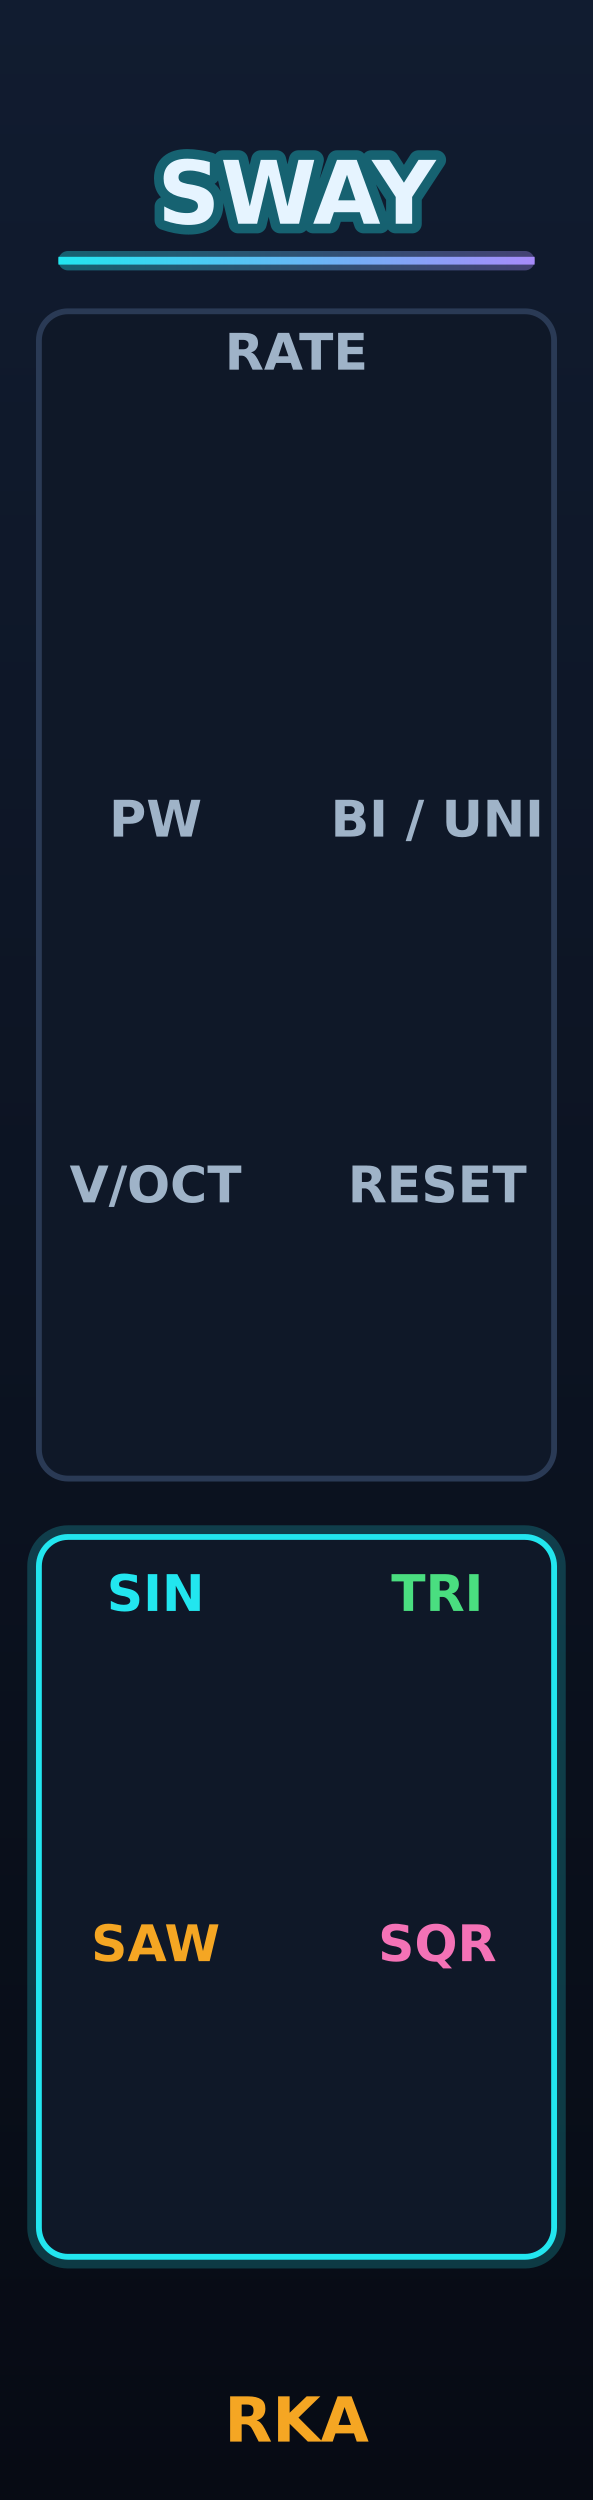
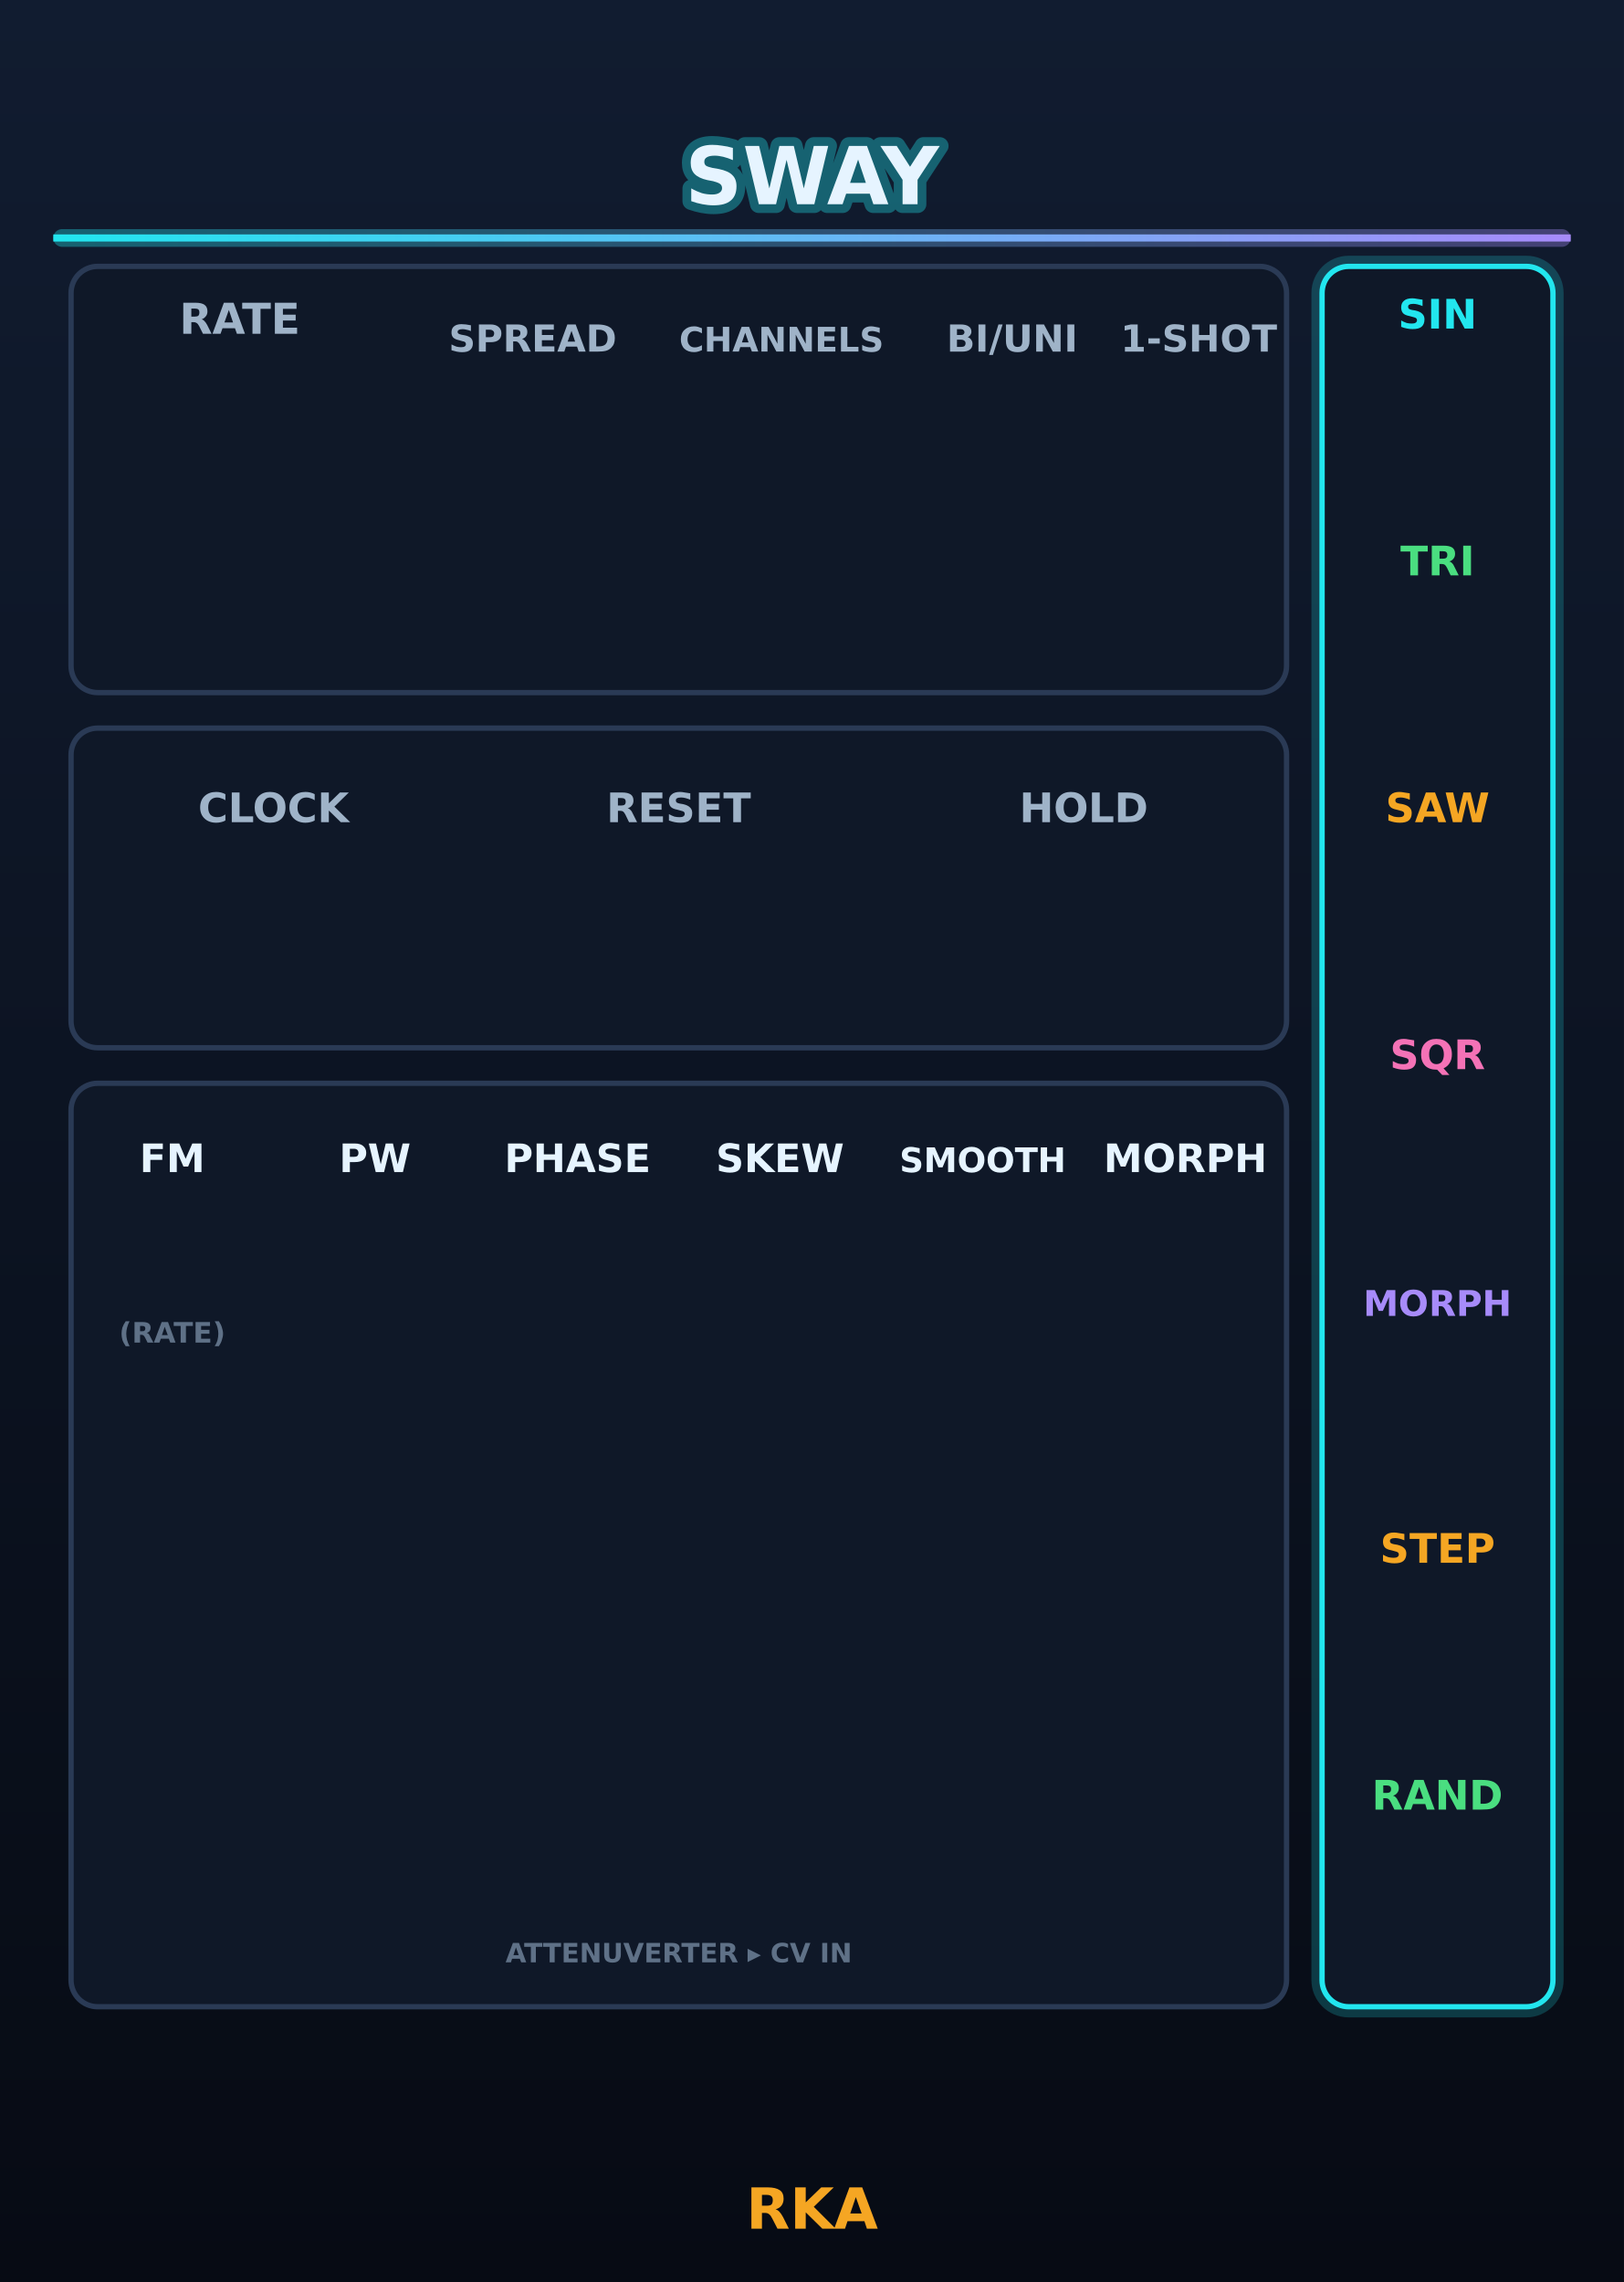
- <svg xmlns="http://www.w3.org/2000/svg" width="30.48mm" height="128.5mm" viewBox="0 0 30.48 128.5">
+ <svg xmlns="http://www.w3.org/2000/svg" width="91.44mm" height="128.5mm" viewBox="0 0 91.44 128.5">
  <defs>
    <linearGradient id="bg" x1="0" y1="0" x2="0" y2="128.5" gradientUnits="userSpaceOnUse">
      <stop offset="0" stop-color="#111c30" />
      <stop offset="1" stop-color="#070b14" />
    </linearGradient>
-     <linearGradient id="rule" x1="3" y1="0" x2="27.48" y2="0" gradientUnits="userSpaceOnUse">
+     <linearGradient id="rule" x1="3" y1="0" x2="88.44" y2="0" gradientUnits="userSpaceOnUse">
      <stop offset="0" stop-color="#22e6ef" />
      <stop offset="1" stop-color="#a78bfa" />
    </linearGradient>
  </defs>
-   <rect width="30.48" height="128.5" fill="url(#bg)" />
-   <text x="15.24" y="11.50" font-family="DejaVu Sans" font-size="4.5" font-weight="bold" text-anchor="middle" fill="#22e6ef" stroke="#22e6ef" stroke-width="0.99" stroke-linejoin="round" opacity="0.35">SWAY</text>
-   <text x="15.24" y="11.50" font-family="DejaVu Sans" font-size="4.5" font-weight="bold" text-anchor="middle" fill="#e6f4ff">SWAY</text>
-   <rect x="3" y="12.9" width="24.48" height="1.0" rx="0.5" fill="url(#rule)" opacity="0.35" />
-   <rect x="3" y="13.2" width="24.48" height="0.4" fill="url(#rule)" opacity="1.0" />
-   <rect x="2.0" y="16.0" width="26.48" height="60.0" rx="1.5" fill="#0f1828" stroke="#2a3a55" stroke-width="0.3" stroke-opacity="1.0" />
-   <rect x="2.0" y="79.0" width="26.48" height="37.0" rx="1.5" fill="none" stroke="#22e6ef" stroke-width="1.2" opacity="0.21" />
-   <rect x="2.0" y="79.0" width="26.48" height="37.0" rx="1.5" fill="#0f1828" stroke="#22e6ef" stroke-width="0.3" stroke-opacity="1.0" />
-   <text x="15.24" y="19.00" font-family="DejaVu Sans" font-size="2.6" font-weight="bold" text-anchor="middle" fill="#9fb3c8">RATE</text>
-   <text x="8.00" y="43.00" font-family="DejaVu Sans" font-size="2.6" font-weight="bold" text-anchor="middle" fill="#9fb3c8">PW</text>
-   <text x="22.48" y="43.00" font-family="DejaVu Sans" font-size="2.6" font-weight="bold" text-anchor="middle" fill="#9fb3c8">BI / UNI</text>
-   <text x="8.00" y="61.80" font-family="DejaVu Sans" font-size="2.6" font-weight="bold" text-anchor="middle" fill="#9fb3c8">V/OCT</text>
-   <text x="22.48" y="61.80" font-family="DejaVu Sans" font-size="2.6" font-weight="bold" text-anchor="middle" fill="#9fb3c8">RESET</text>
-   <text x="8.00" y="82.80" font-family="DejaVu Sans" font-size="2.6" font-weight="bold" text-anchor="middle" fill="#22e6ef" fill-opacity="1.0">SIN</text>
-   <text x="22.48" y="82.80" font-family="DejaVu Sans" font-size="2.6" font-weight="bold" text-anchor="middle" fill="#4ade80" fill-opacity="1.0">TRI</text>
-   <text x="8.00" y="100.80" font-family="DejaVu Sans" font-size="2.6" font-weight="bold" text-anchor="middle" fill="#f5a623" fill-opacity="1.0">SAW</text>
-   <text x="22.48" y="100.80" font-family="DejaVu Sans" font-size="2.6" font-weight="bold" text-anchor="middle" fill="#f472b6" fill-opacity="1.0">SQR</text>
-   <text x="15.24" y="125.50" font-family="DejaVu Sans" font-size="3.2" font-weight="bold" text-anchor="middle" fill="#f5a623" fill-opacity="1.0">RKA</text>
+   <rect width="91.44" height="128.5" fill="url(#bg)" />
+   <text x="45.72" y="11.50" font-family="DejaVu Sans" font-size="4.5" font-weight="bold" text-anchor="middle" fill="#22e6ef" stroke="#22e6ef" stroke-width="0.99" stroke-linejoin="round" opacity="0.35">SWAY</text>
+   <text x="45.72" y="11.50" font-family="DejaVu Sans" font-size="4.5" font-weight="bold" text-anchor="middle" fill="#e6f4ff">SWAY</text>
+   <rect x="3" y="12.9" width="85.44" height="1.0" rx="0.5" fill="url(#rule)" opacity="0.35" />
+   <rect x="3" y="13.2" width="85.44" height="0.4" fill="url(#rule)" opacity="1.0" />
+   <rect x="4.0" y="15.0" width="68.44" height="24.0" rx="1.5" fill="#0f1828" stroke="#2a3a55" stroke-width="0.3" stroke-opacity="1.0" />
+   <rect x="4.0" y="41.0" width="68.44" height="18.0" rx="1.5" fill="#0f1828" stroke="#2a3a55" stroke-width="0.3" stroke-opacity="1.0" />
+   <rect x="4.0" y="61.0" width="68.44" height="52.0" rx="1.5" fill="#0f1828" stroke="#2a3a55" stroke-width="0.3" stroke-opacity="1.0" />
+   <rect x="74.44" y="15.0" width="13.0" height="98.0" rx="1.5" fill="none" stroke="#22e6ef" stroke-width="1.2" opacity="0.21" />
+   <rect x="74.44" y="15.0" width="13.0" height="98.0" rx="1.5" fill="#0f1828" stroke="#22e6ef" stroke-width="0.3" stroke-opacity="1.0" />
+   <text x="13.50" y="18.80" font-family="DejaVu Sans" font-size="2.4" font-weight="bold" text-anchor="middle" fill="#9fb3c8">RATE</text>
+   <text x="30.00" y="19.80" font-family="DejaVu Sans" font-size="2.1" font-weight="bold" text-anchor="middle" fill="#9fb3c8">SPREAD</text>
+   <text x="44.00" y="19.80" font-family="DejaVu Sans" font-size="1.9" font-weight="bold" text-anchor="middle" fill="#9fb3c8">CHANNELS</text>
+   <text x="57.00" y="19.80" font-family="DejaVu Sans" font-size="2.1" font-weight="bold" text-anchor="middle" fill="#9fb3c8">BI/UNI</text>
+   <text x="67.50" y="19.80" font-family="DejaVu Sans" font-size="2.1" font-weight="bold" text-anchor="middle" fill="#9fb3c8">1-SHOT</text>
+   <text x="15.41" y="46.30" font-family="DejaVu Sans" font-size="2.3" font-weight="bold" text-anchor="middle" fill="#9fb3c8">CLOCK</text>
+   <text x="38.22" y="46.30" font-family="DejaVu Sans" font-size="2.3" font-weight="bold" text-anchor="middle" fill="#9fb3c8">RESET</text>
+   <text x="61.03" y="46.30" font-family="DejaVu Sans" font-size="2.3" font-weight="bold" text-anchor="middle" fill="#9fb3c8">HOLD</text>
+   <text x="80.94" y="18.50" font-family="DejaVu Sans" font-size="2.3" font-weight="bold" text-anchor="middle" fill="#22e6ef" fill-opacity="1.0">SIN</text>
+   <text x="80.94" y="32.40" font-family="DejaVu Sans" font-size="2.3" font-weight="bold" text-anchor="middle" fill="#4ade80" fill-opacity="1.0">TRI</text>
+   <text x="80.94" y="46.30" font-family="DejaVu Sans" font-size="2.3" font-weight="bold" text-anchor="middle" fill="#f5a623" fill-opacity="1.0">SAW</text>
+   <text x="80.94" y="60.20" font-family="DejaVu Sans" font-size="2.3" font-weight="bold" text-anchor="middle" fill="#f472b6" fill-opacity="1.0">SQR</text>
+   <text x="80.94" y="74.10" font-family="DejaVu Sans" font-size="2.0" font-weight="bold" text-anchor="middle" fill="#a78bfa" fill-opacity="1.0">MORPH</text>
+   <text x="80.94" y="88.00" font-family="DejaVu Sans" font-size="2.3" font-weight="bold" text-anchor="middle" fill="#f5a623" fill-opacity="1.0">STEP</text>
+   <text x="80.94" y="101.90" font-family="DejaVu Sans" font-size="2.3" font-weight="bold" text-anchor="middle" fill="#4ade80" fill-opacity="1.0">RAND</text>
+   <text x="9.70" y="66.00" font-family="DejaVu Sans" font-size="2.2" font-weight="bold" text-anchor="middle" fill="#e6f4ff">FM</text>
+   <text x="21.11" y="66.00" font-family="DejaVu Sans" font-size="2.2" font-weight="bold" text-anchor="middle" fill="#e6f4ff">PW</text>
+   <text x="32.52" y="66.00" font-family="DejaVu Sans" font-size="2.2" font-weight="bold" text-anchor="middle" fill="#e6f4ff">PHASE</text>
+   <text x="43.92" y="66.00" font-family="DejaVu Sans" font-size="2.2" font-weight="bold" text-anchor="middle" fill="#e6f4ff">SKEW</text>
+   <text x="55.33" y="66.00" font-family="DejaVu Sans" font-size="1.9" font-weight="bold" text-anchor="middle" fill="#e6f4ff">SMOOTH</text>
+   <text x="66.74" y="66.00" font-family="DejaVu Sans" font-size="2.2" font-weight="bold" text-anchor="middle" fill="#e6f4ff">MORPH</text>
+   <text x="9.70" y="75.60" font-family="DejaVu Sans" font-size="1.6" font-weight="bold" text-anchor="middle" fill="#5f7187">(RATE)</text>
+   <text x="38.22" y="110.50" font-family="DejaVu Sans" font-size="1.5" font-weight="bold" text-anchor="middle" fill="#5f7187">ATTENUVERTER ▸ CV IN</text>
+   <text x="45.72" y="125.50" font-family="DejaVu Sans" font-size="3.2" font-weight="bold" text-anchor="middle" fill="#f5a623" fill-opacity="1.0">RKA</text>
  <g id="components" style="display:none">
-     <circle id="PHASE" cx="26.2" cy="10.0" r="1" fill="#ff00ff" />
-     <circle id="FREQ" cx="15.24" cy="31.0" r="1" fill="#ff0000" />
-     <circle id="PW" cx="8.0" cy="50.0" r="1" fill="#ff0000" />
-     <circle id="OFFSET" cx="22.48" cy="50.0" r="1" fill="#ff0000" />
-     <circle id="FM" cx="8.0" cy="68.0" r="1" fill="#00ff00" />
-     <circle id="RESET" cx="22.48" cy="68.0" r="1" fill="#00ff00" />
-     <circle id="SIN" cx="8.0" cy="89.0" r="1" fill="#0000ff" />
-     <circle id="TRI" cx="22.48" cy="89.0" r="1" fill="#0000ff" />
-     <circle id="SAW" cx="8.0" cy="107.0" r="1" fill="#0000ff" />
-     <circle id="SQR" cx="22.48" cy="107.0" r="1" fill="#0000ff" />
+     <circle id="param-RATE" cx="13.5" cy="28.5" r="1" fill="#ff0000" />
+     <circle id="param-SPREAD" cx="30.0" cy="29.0" r="1" fill="#ff0000" />
+     <circle id="param-CHANNELS" cx="44.0" cy="29.0" r="1" fill="#ff0000" />
+     <circle id="param-OFFSET" cx="57.0" cy="29.0" r="1" fill="#ff0000" />
+     <circle id="param-ONESHOT" cx="67.5" cy="29.0" r="1" fill="#ff0000" />
+     <circle id="input-CLOCK" cx="15.41" cy="52.5" r="1" fill="#00ff00" />
+     <circle id="input-RESET" cx="38.22" cy="52.5" r="1" fill="#00ff00" />
+     <circle id="input-HOLD" cx="61.03" cy="52.5" r="1" fill="#00ff00" />
+     <circle id="param-PW" cx="21.11" cy="75.0" r="1" fill="#ff0000" />
+     <circle id="param-PHASE" cx="32.52" cy="75.0" r="1" fill="#ff0000" />
+     <circle id="param-SKEW" cx="43.92" cy="75.0" r="1" fill="#ff0000" />
+     <circle id="param-SMOOTH" cx="55.33" cy="75.0" r="1" fill="#ff0000" />
+     <circle id="param-MORPH" cx="66.74" cy="75.0" r="1" fill="#ff0000" />
+     <circle id="param-FM_ATT" cx="9.7" cy="88.0" r="1" fill="#ff0000" />
+     <circle id="param-PW_ATT" cx="21.11" cy="88.0" r="1" fill="#ff0000" />
+     <circle id="param-PHASE_ATT" cx="32.52" cy="88.0" r="1" fill="#ff0000" />
+     <circle id="param-SKEW_ATT" cx="43.92" cy="88.0" r="1" fill="#ff0000" />
+     <circle id="param-SMOOTH_ATT" cx="55.33" cy="88.0" r="1" fill="#ff0000" />
+     <circle id="param-MORPH_ATT" cx="66.74" cy="88.0" r="1" fill="#ff0000" />
+     <circle id="input-FM" cx="9.7" cy="101.0" r="1" fill="#00ff00" />
+     <circle id="input-PW" cx="21.11" cy="101.0" r="1" fill="#00ff00" />
+     <circle id="input-PHASE" cx="32.52" cy="101.0" r="1" fill="#00ff00" />
+     <circle id="input-SKEW" cx="43.92" cy="101.0" r="1" fill="#00ff00" />
+     <circle id="input-SMOOTH" cx="55.33" cy="101.0" r="1" fill="#00ff00" />
+     <circle id="input-MORPH" cx="66.74" cy="101.0" r="1" fill="#00ff00" />
+     <circle id="output-SIN" cx="80.94" cy="23.5" r="1" fill="#0000ff" />
+     <circle id="output-TRI" cx="80.94" cy="37.4" r="1" fill="#0000ff" />
+     <circle id="output-SAW" cx="80.94" cy="51.3" r="1" fill="#0000ff" />
+     <circle id="output-SQR" cx="80.94" cy="65.2" r="1" fill="#0000ff" />
+     <circle id="output-MORPH" cx="80.94" cy="79.1" r="1" fill="#0000ff" />
+     <circle id="output-STEP" cx="80.94" cy="93.0" r="1" fill="#0000ff" />
+     <circle id="output-RAND" cx="80.94" cy="106.9" r="1" fill="#0000ff" />
  </g>
</svg>
